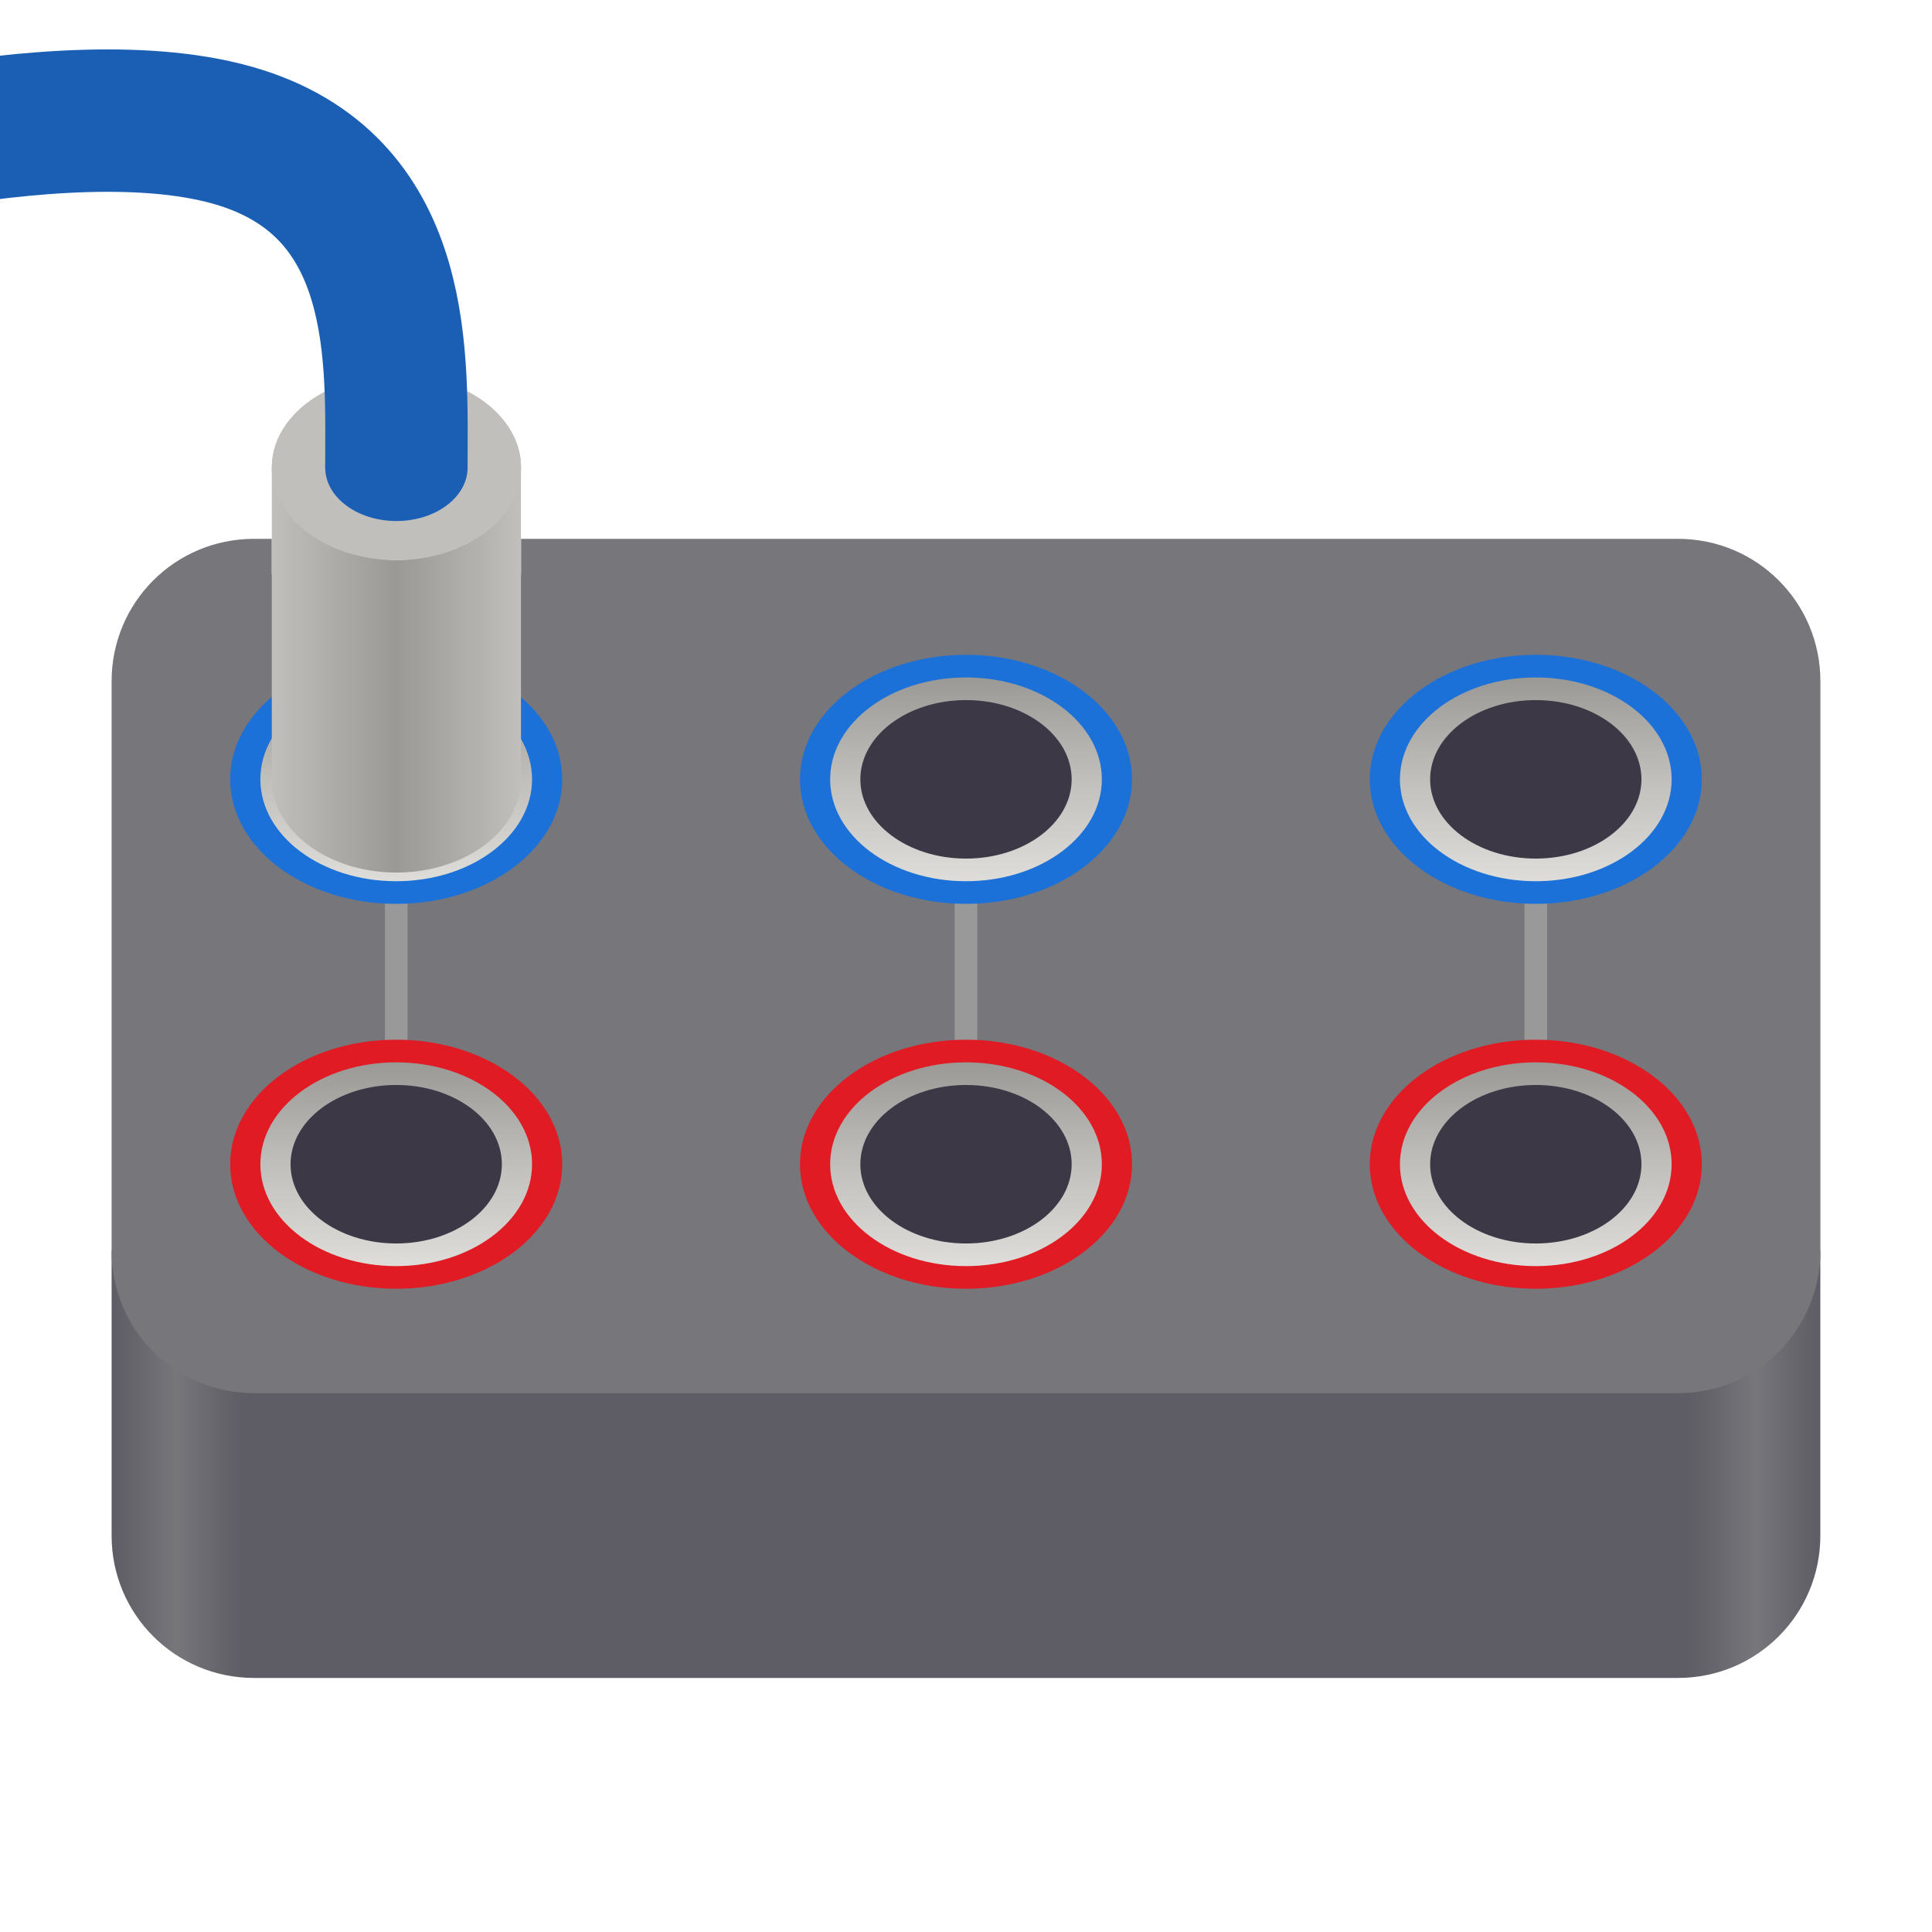
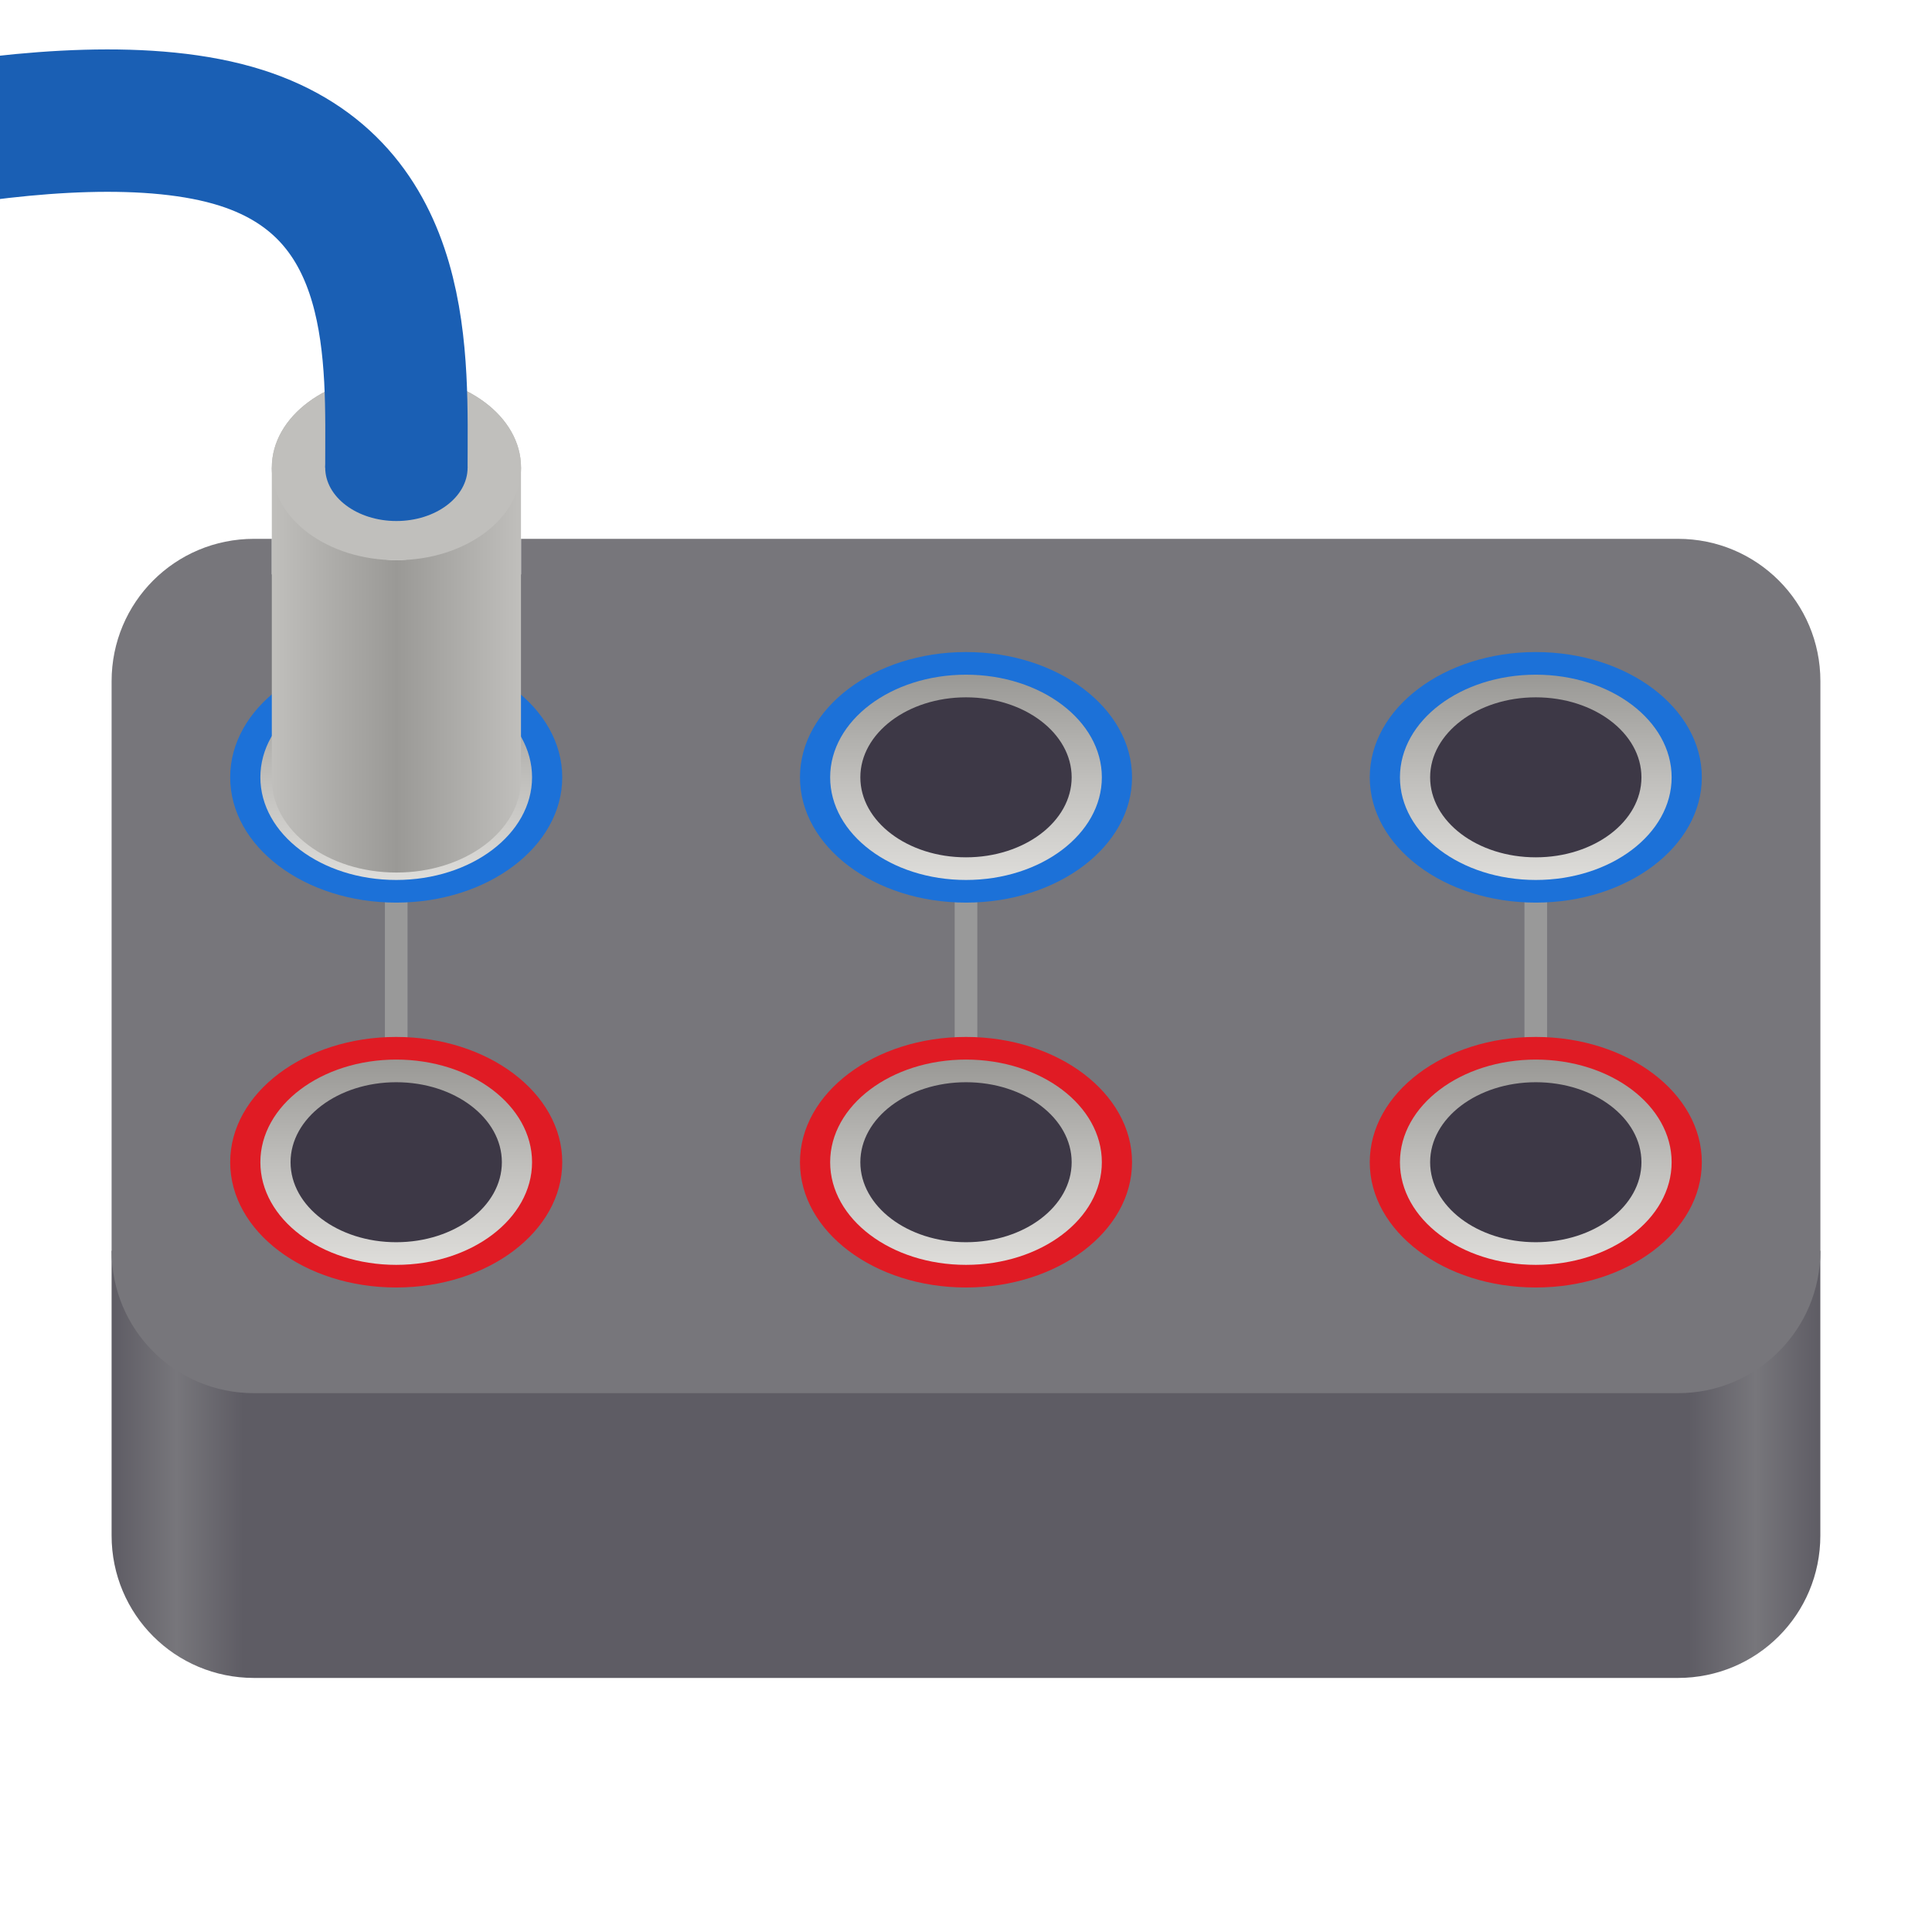
<svg xmlns="http://www.w3.org/2000/svg" height="128px" viewBox="0 0 128 128" width="128px">
  <defs>
    <g id="z">
-       <path d="m 75,77.133 c 0,4.555 -4.926,8.25 -11,8.25 -6.074,0 -11,-3.695 -11,-8.25 0,-4.559 4.926,-8.25 11,-8.25 6.074,0 11,3.691 11,8.25 z m 0,0" />
-       <path d="m 73,77.133 c 0,3.727 -4.031,6.75 -9,6.75 -4.973,0 -9,-3.023 -9,-6.75 0,-3.73 4.027,-6.75 9,-6.75 4.969,0 9,3.02 9,6.75 z m 0,0" fill="url(#d)" />
-       <path d="m 71,77.133 c 0,2.898 -3.133,5.25 -7,5.25 -3.867,0 -7,-2.352 -7,-5.25 0,-2.902 3.133,-5.25 7,-5.25 3.867,0 7,2.348 7,5.25 z m 0,0" fill="#3d3846" />
+       <ellipse cx="64" cy="77" rx="11" ry="8.3" />
+       <ellipse cx="64" cy="77" rx="9" ry="6.8" fill="url(#d)" />
+       <ellipse cx="64" cy="77" rx="7" ry="5.3" fill="#3d3846" />
    </g>
  </defs>
  <linearGradient id="a" gradientUnits="userSpaceOnUse">
    <stop offset="0" stop-color="#9a9996" />
    <stop offset="0.5" stop-color="#c0bfbc" />
    <stop offset="1" stop-color="#deddda" />
  </linearGradient>
  <linearGradient id="b" x1="26.263" x2="26.264" href="#a" y1="24.849" y2="37.112" />
  <linearGradient id="c" gradientUnits="userSpaceOnUse" x1="7.396" x2="120.604" y1="82.867" y2="82.867">
    <stop offset="0" stop-color="#5e5c64" />
    <stop offset="0.038" stop-color="#77767b" />
    <stop offset="0.077" stop-color="#5e5c64" />
    <stop offset="0.923" stop-color="#5e5c64" />
    <stop offset="0.962" stop-color="#77767b" />
    <stop offset="1" stop-color="#5e5c64" />
  </linearGradient>
  <linearGradient id="d" gradientTransform="matrix(2.571428 0 0 2.454545 22.8566 -228.0481)" x1="16" x2="16" href="#a" y1="121.583" y2="127.083" />
  <linearGradient id="h" gradientTransform="matrix(2.358499 0 0 2.251294 -11.4725 -204.6529)" gradientUnits="userSpaceOnUse" x1="12.5" x2="19.5" y1="113.833" y2="113.833">
    <stop offset="0" stop-color="#c0bfbc" />
    <stop offset="0.5" stop-color="#9a9996" />
    <stop offset="1" stop-color="#c0bfbc" />
  </linearGradient>
  <path d="m 34.52 30.98 c 0 3.387 -3.695 6.133 -8.258 6.133 c -4.559 0 -8.254 -2.746 -8.254 -6.133 s 3.695 -6.133 8.254 -6.133 c 4.562 0 8.258 2.746 8.258 6.133 z m 0 0" fill="url(#b)" />
  <path d="m 120.602 82.867 v 18.867 c 0 5.227 -4.207 9.434 -9.434 9.434 h -94.34 c -5.227 0 -9.434 -4.207 -9.434 -9.434 v -18.867 z m 0 0" fill="url(#c)" />
  <path d="m 16.828 35.699 c -5.227 0 -9.434 4.207 -9.434 9.434 v 37.734 c 0 5.227 4.207 9.434 9.434 9.434 h 94.34 c 5.227 0 9.438 -4.207 9.438 -9.434 v -37.734 c 0 -5.227 -4.211 -9.434 -9.438 -9.434 h -76.648 v 2.355 h -16.512 v -2.355 z m 0 0" fill="#77767b" />
  <g id="p">
    <path d="M 64,58.691 V 69.305" stroke="#999" stroke-width="1.5" />
    <use href="#z" fill="#e01b24" />
    <use href="#z" y="-25.5" fill="#1c71d8" />
  </g>
  <use href="#p" x="37.75" />
  <use href="#p" x="-37.75" />
  <path d="m 18.008 30.98 v 20.637 c 0.004 3.418 3.699 6.191 8.254 6.191 c 4.555 0 8.25 -2.766 8.254 -6.184 c 0 0 0 -0.004 0 -0.008 v -20.637 c -1.309 2.598 -4.59 6.133 -8.254 6.133 c -3.66 0 -6.941 -3.535 -8.254 -6.133 z m 0 0" fill="url(#h)" />
  <path d="m 34.52 30.98 c 0 3.387 -3.695 6.133 -8.258 6.133 c -4.559 0 -8.254 -2.746 -8.254 -6.133 s 3.695 -6.133 8.254 -6.133 c 4.562 0 8.258 2.746 8.258 6.133 z m 0 0" fill="#c0bfbc" />
  <path d="m 30.98 30.98 c 0 1.953 -2.113 3.539 -4.719 3.539 c -2.602 0 -4.715 -1.586 -4.715 -3.539 s 2.113 -3.539 4.715 -3.539 c 2.605 0 4.719 1.586 4.719 3.539 z m 0 0" fill="#1a5fb4" />
  <path d="m 26.262 30.98 c 0 -7.074 0.629 -18.371 -10.285 -21.848 c -11.828 -3.766 -33.883 3 -33.883 3" fill="none" stroke="#1a5fb4" stroke-width="9.434" />
</svg>
